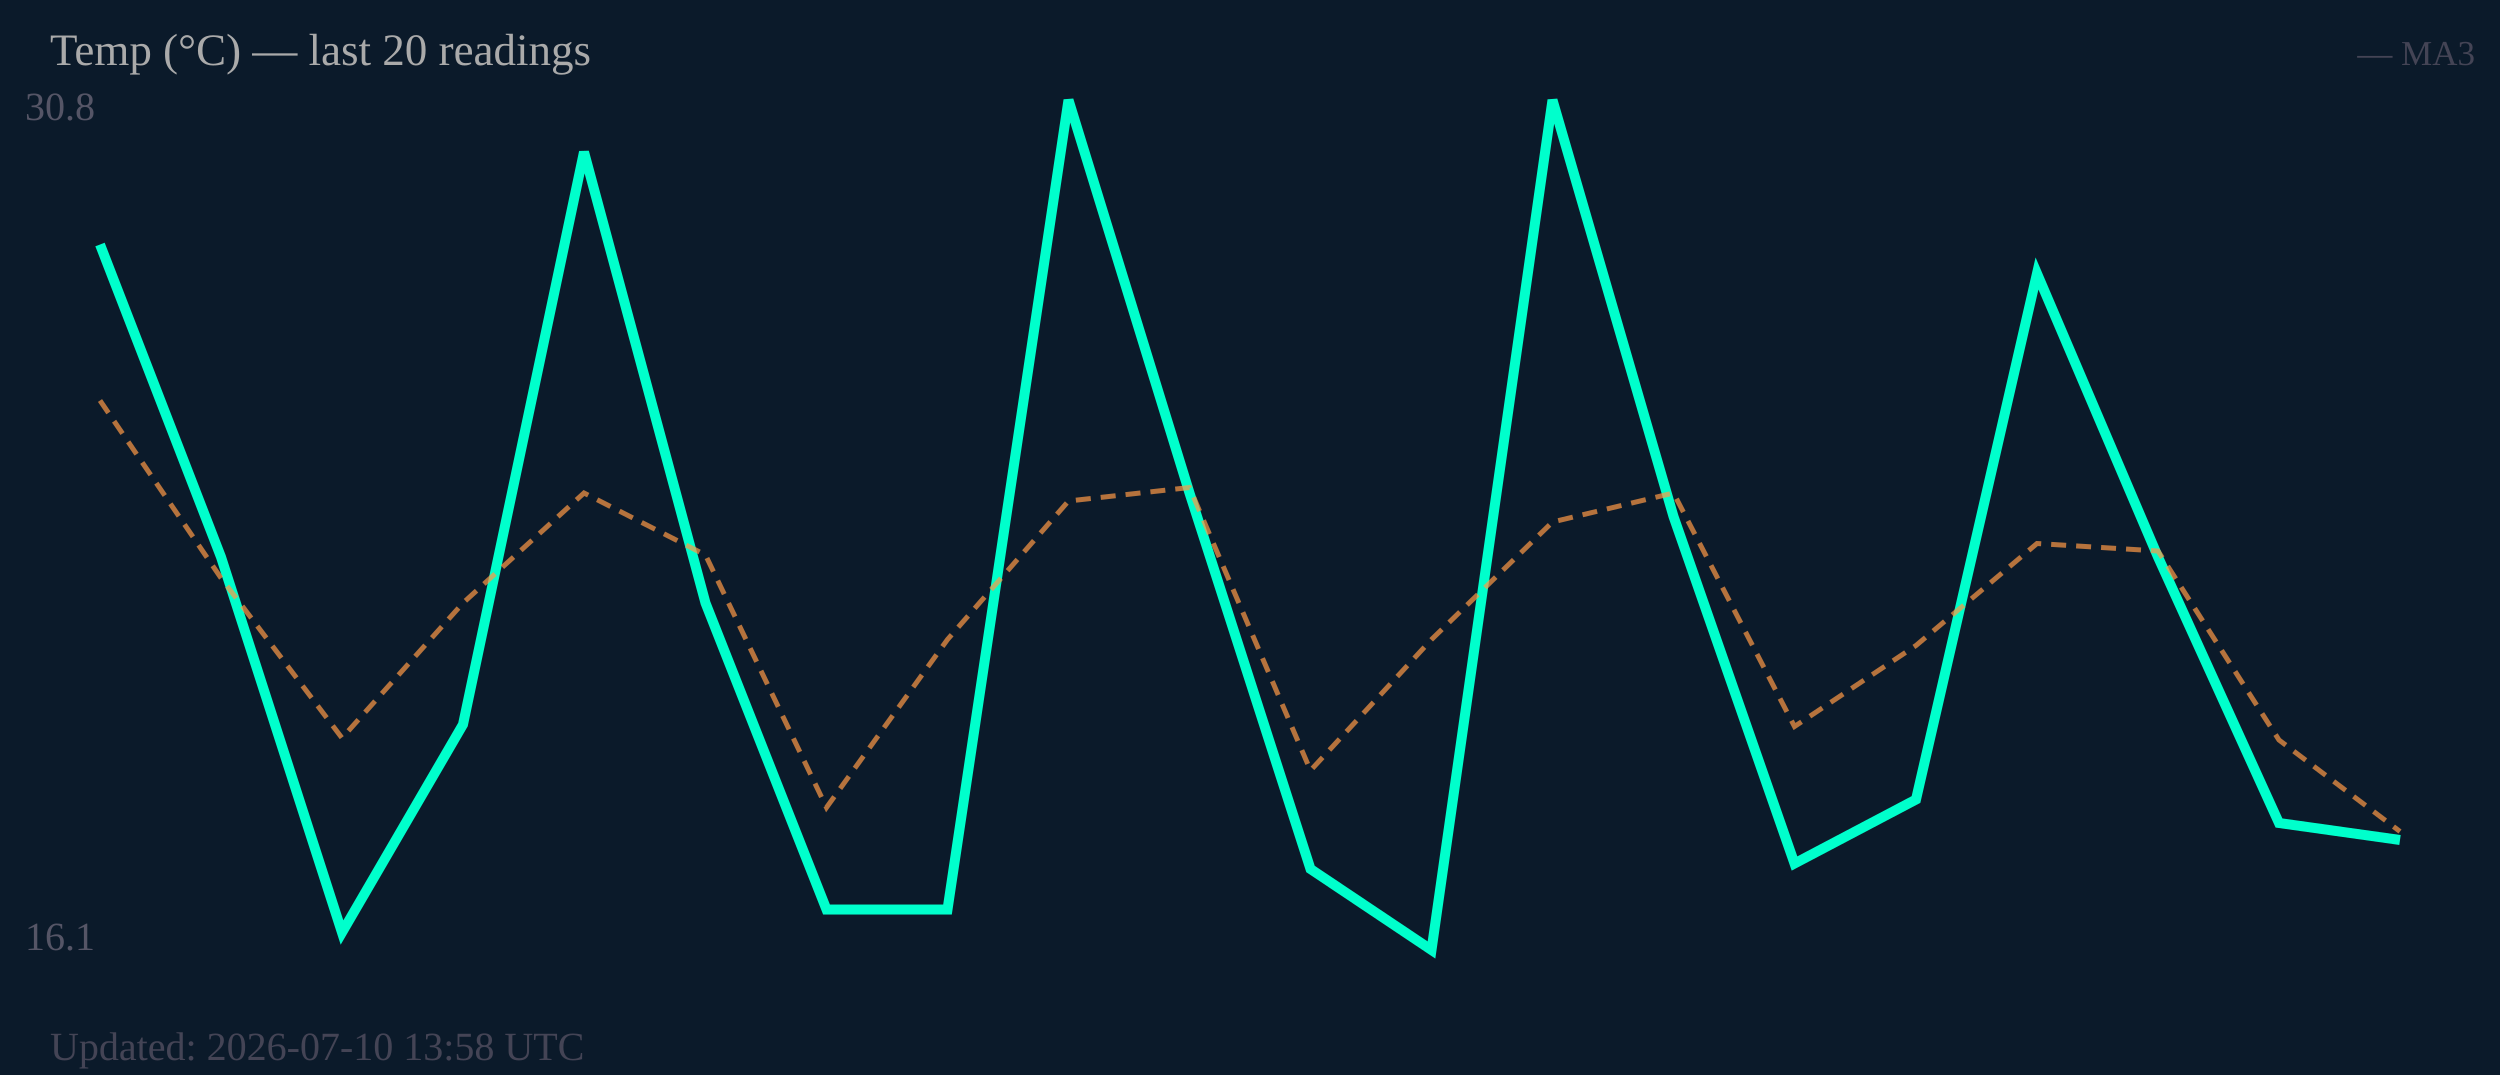
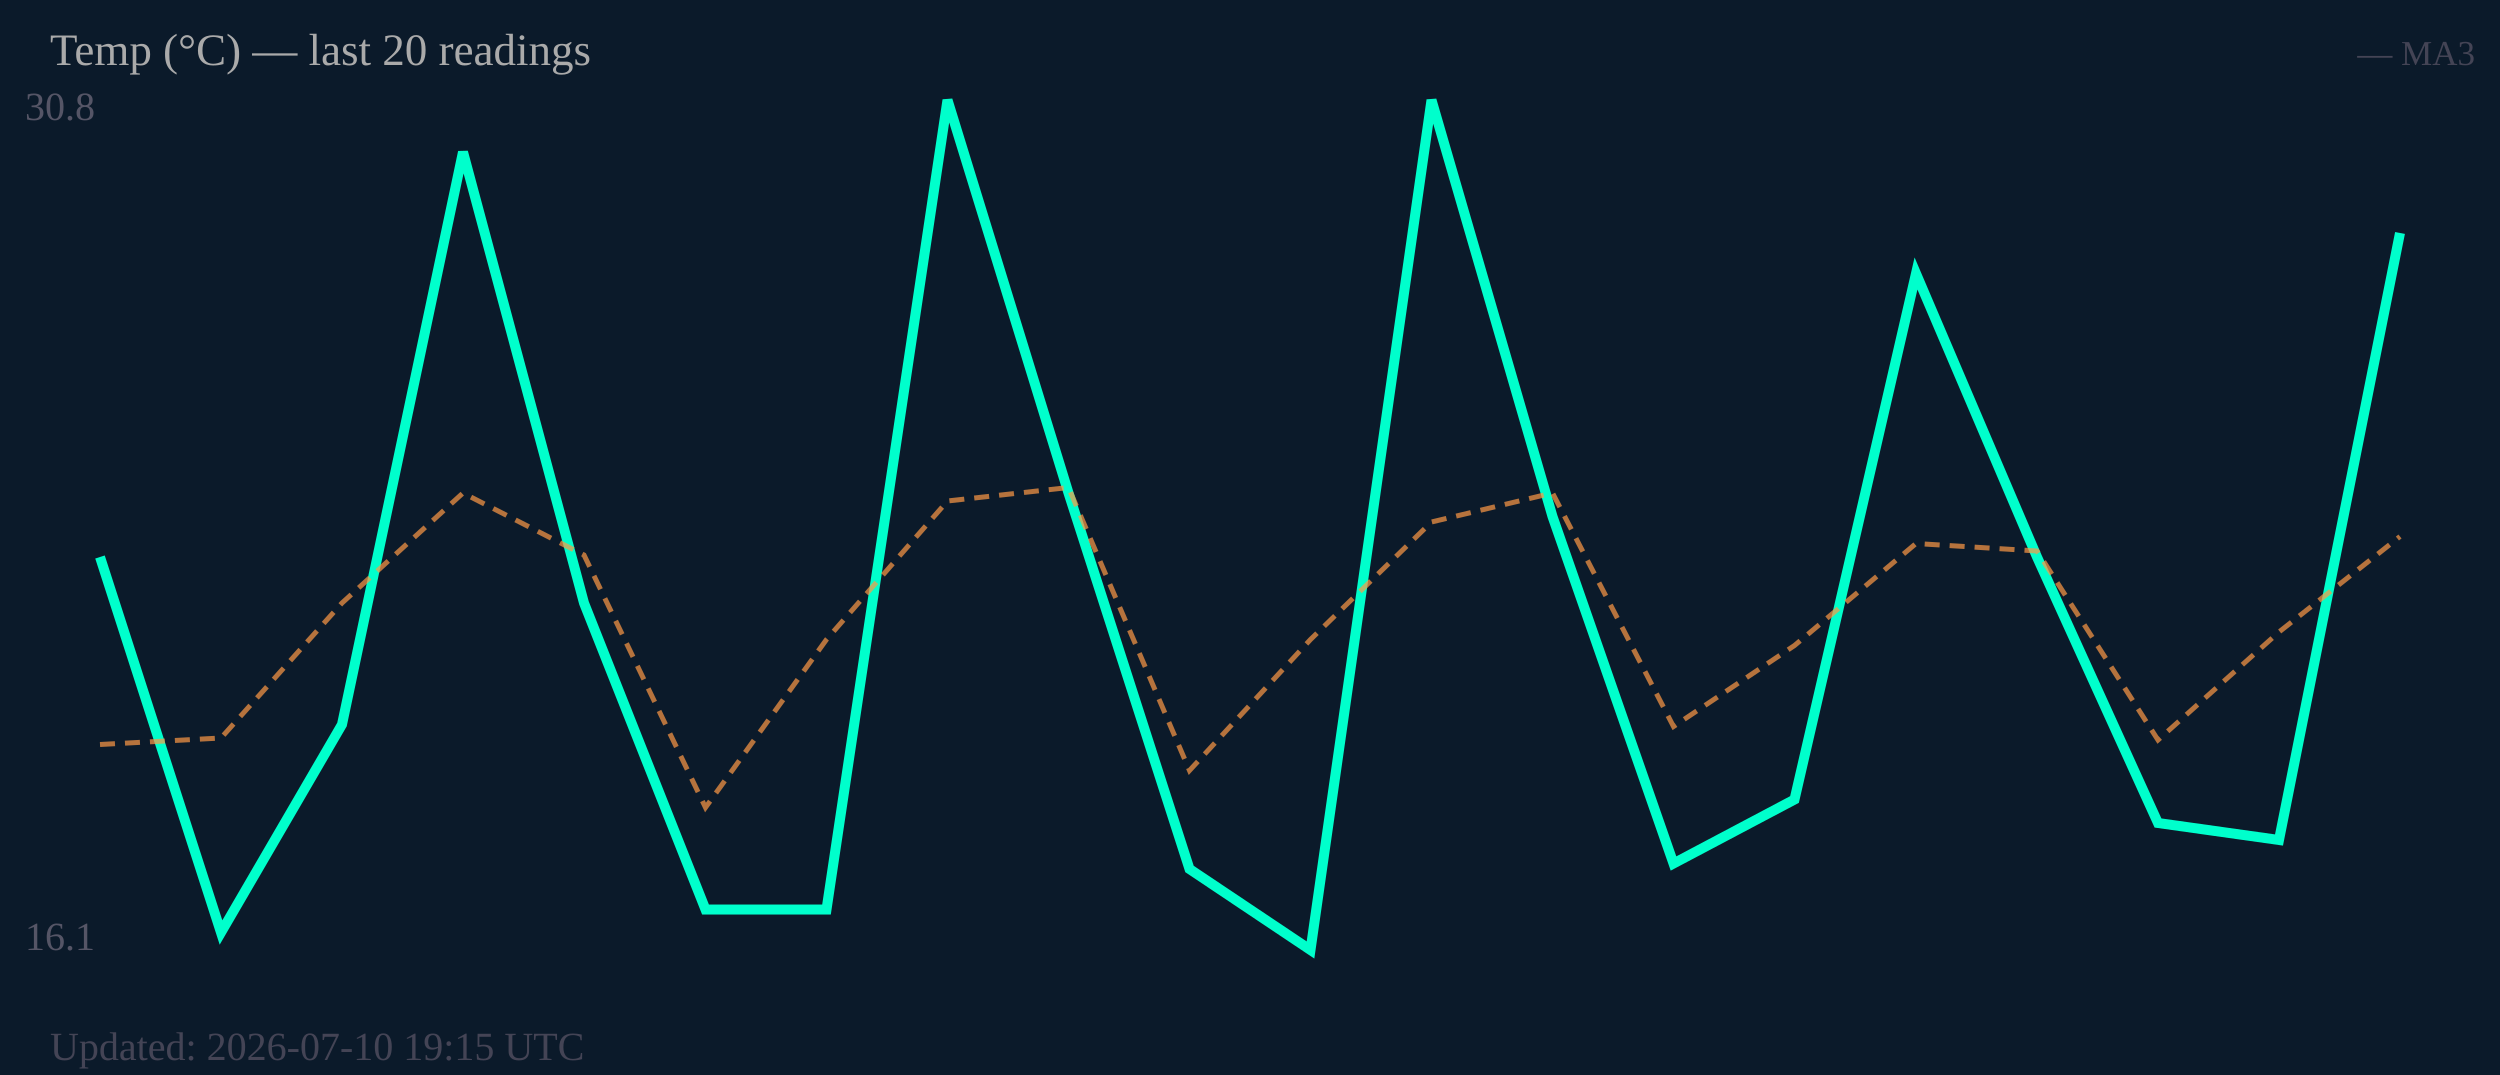
<svg xmlns="http://www.w3.org/2000/svg" width="500" height="215" viewBox="0 0 500 215">
  <rect width="500" height="215" fill="#0b1a2a" />
  <text x="5" y="24" font-size="8" fill="#556">30.8</text>
  <text x="5" y="190" font-size="8" fill="#556">16.1</text>
-   <polyline fill="none" stroke="#00ffcc" stroke-width="2" points="20.0,48.9 44.2,111.4 68.4,186.5 92.6,144.9 116.8,30.4 141.1,120.6 165.3,181.9 189.5,181.9 213.7,20.0 237.9,98.6 262.1,173.8 286.3,190.0 310.5,20.0 334.7,103.3 358.9,172.7 383.2,159.9 407.4,54.7 431.6,111.4 455.8,164.6 480.0,168.0" />
-   <polyline fill="none" stroke="#ff9944" stroke-width="1" stroke-dasharray="3,2" opacity="0.7" points="20.0,80.1 44.2,115.6 68.4,147.6 92.6,120.6 116.8,98.6 141.1,111.0 165.3,161.5 189.5,127.9 213.7,100.2 237.9,97.5 262.1,154.1 286.3,127.9 310.5,104.4 334.7,98.6 358.9,145.3 383.2,129.1 407.4,108.7 431.6,110.2 455.8,148.0 480.0,166.3" />
+   <polyline fill="none" stroke="#00ffcc" stroke-width="2" points="20.0,111.4 44.2,186.5 68.4,144.9 92.6,30.4 116.8,120.6 141.1,181.9 165.3,181.9 189.5,20.0 213.7,98.6 237.9,173.8 262.1,190.0 286.3,20.0 310.5,103.3 334.7,172.7 358.9,159.9 383.2,54.7 407.4,111.4 431.6,164.6 455.8,168.0 480.0,46.6" />
+   <polyline fill="none" stroke="#ff9944" stroke-width="1" stroke-dasharray="3,2" opacity="0.7" points="20.0,148.9 44.2,147.6 68.4,120.6 92.6,98.6 116.8,111.0 141.1,161.5 165.3,127.9 189.5,100.2 213.7,97.5 237.9,154.1 262.1,127.9 286.3,104.4 310.5,98.6 334.7,145.3 358.9,129.1 383.2,108.7 407.4,110.2 431.6,148.0 455.8,126.4 480.0,107.3" />
  <text x="10" y="13" font-size="9" fill="#aaa">Temp (°C) — last 20 readings</text>
  <text x="495" y="13" font-size="7" fill="#445" text-anchor="end">— MA3</text>
-   <text x="10" y="212" font-size="8" fill="#445">Updated: 2026-07-10 13:58 UTC</text>
+   <text x="10" y="212" font-size="8" fill="#445">Updated: 2026-07-10 19:15 UTC</text>
</svg>
